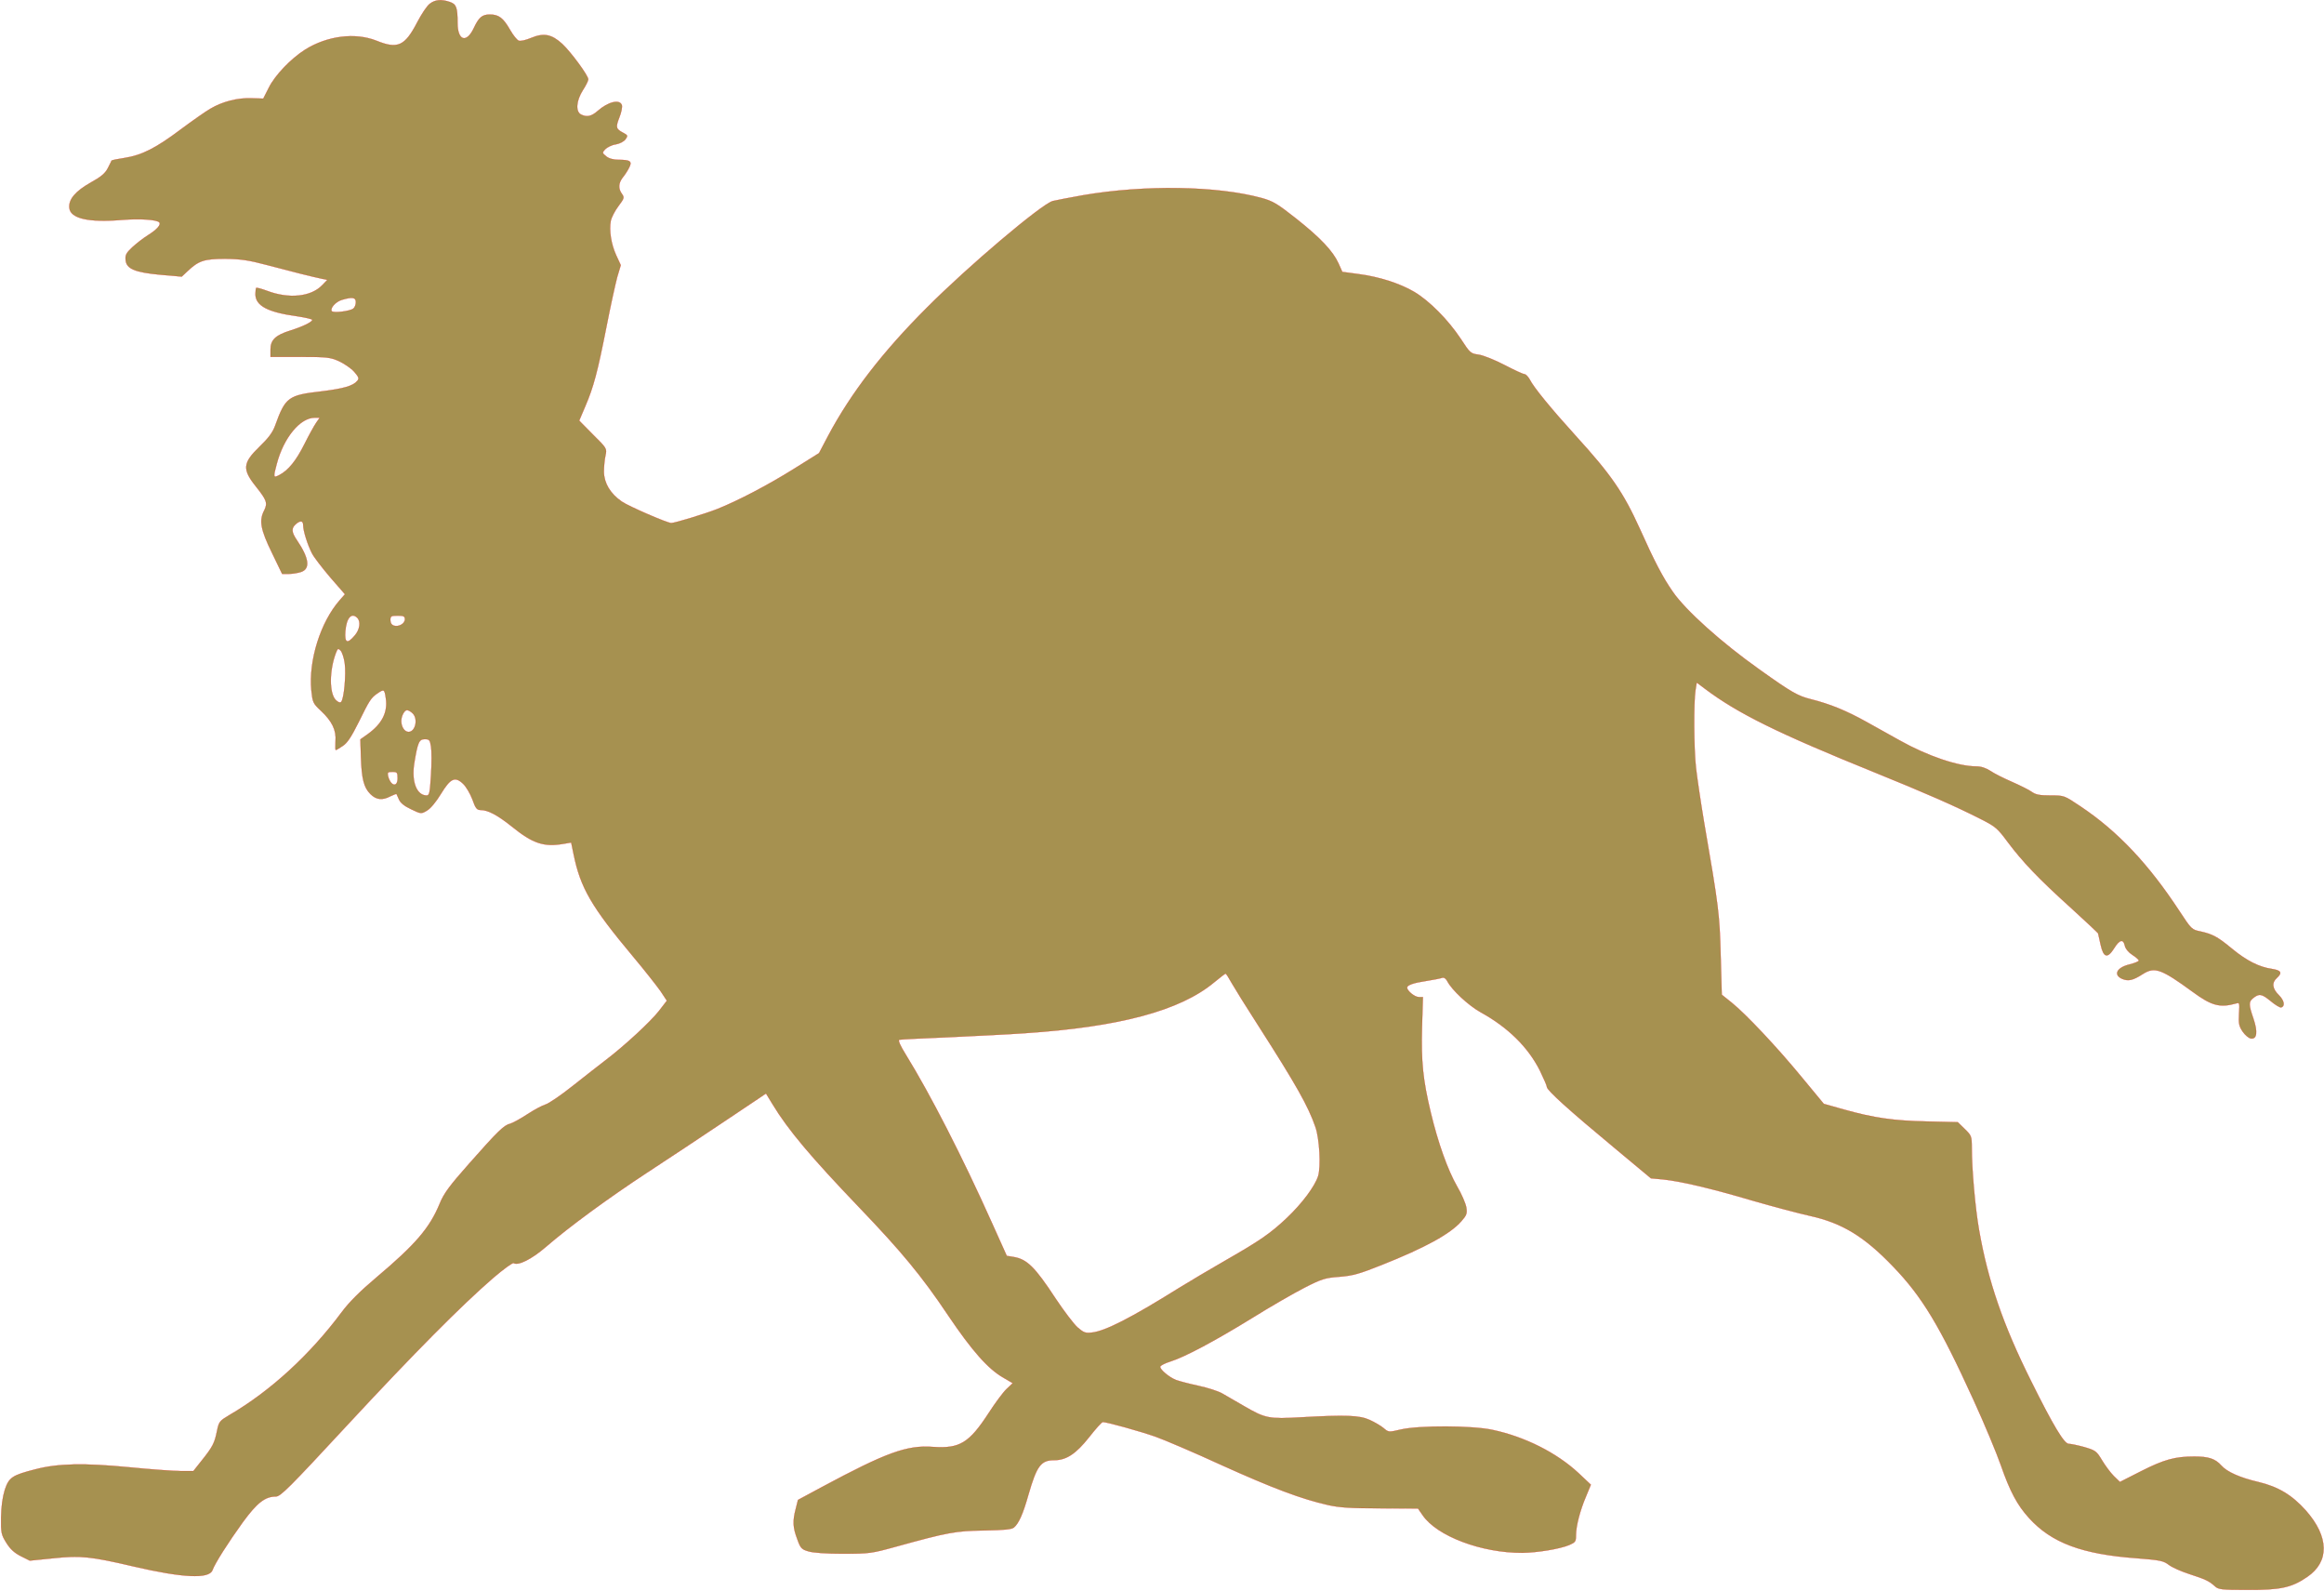
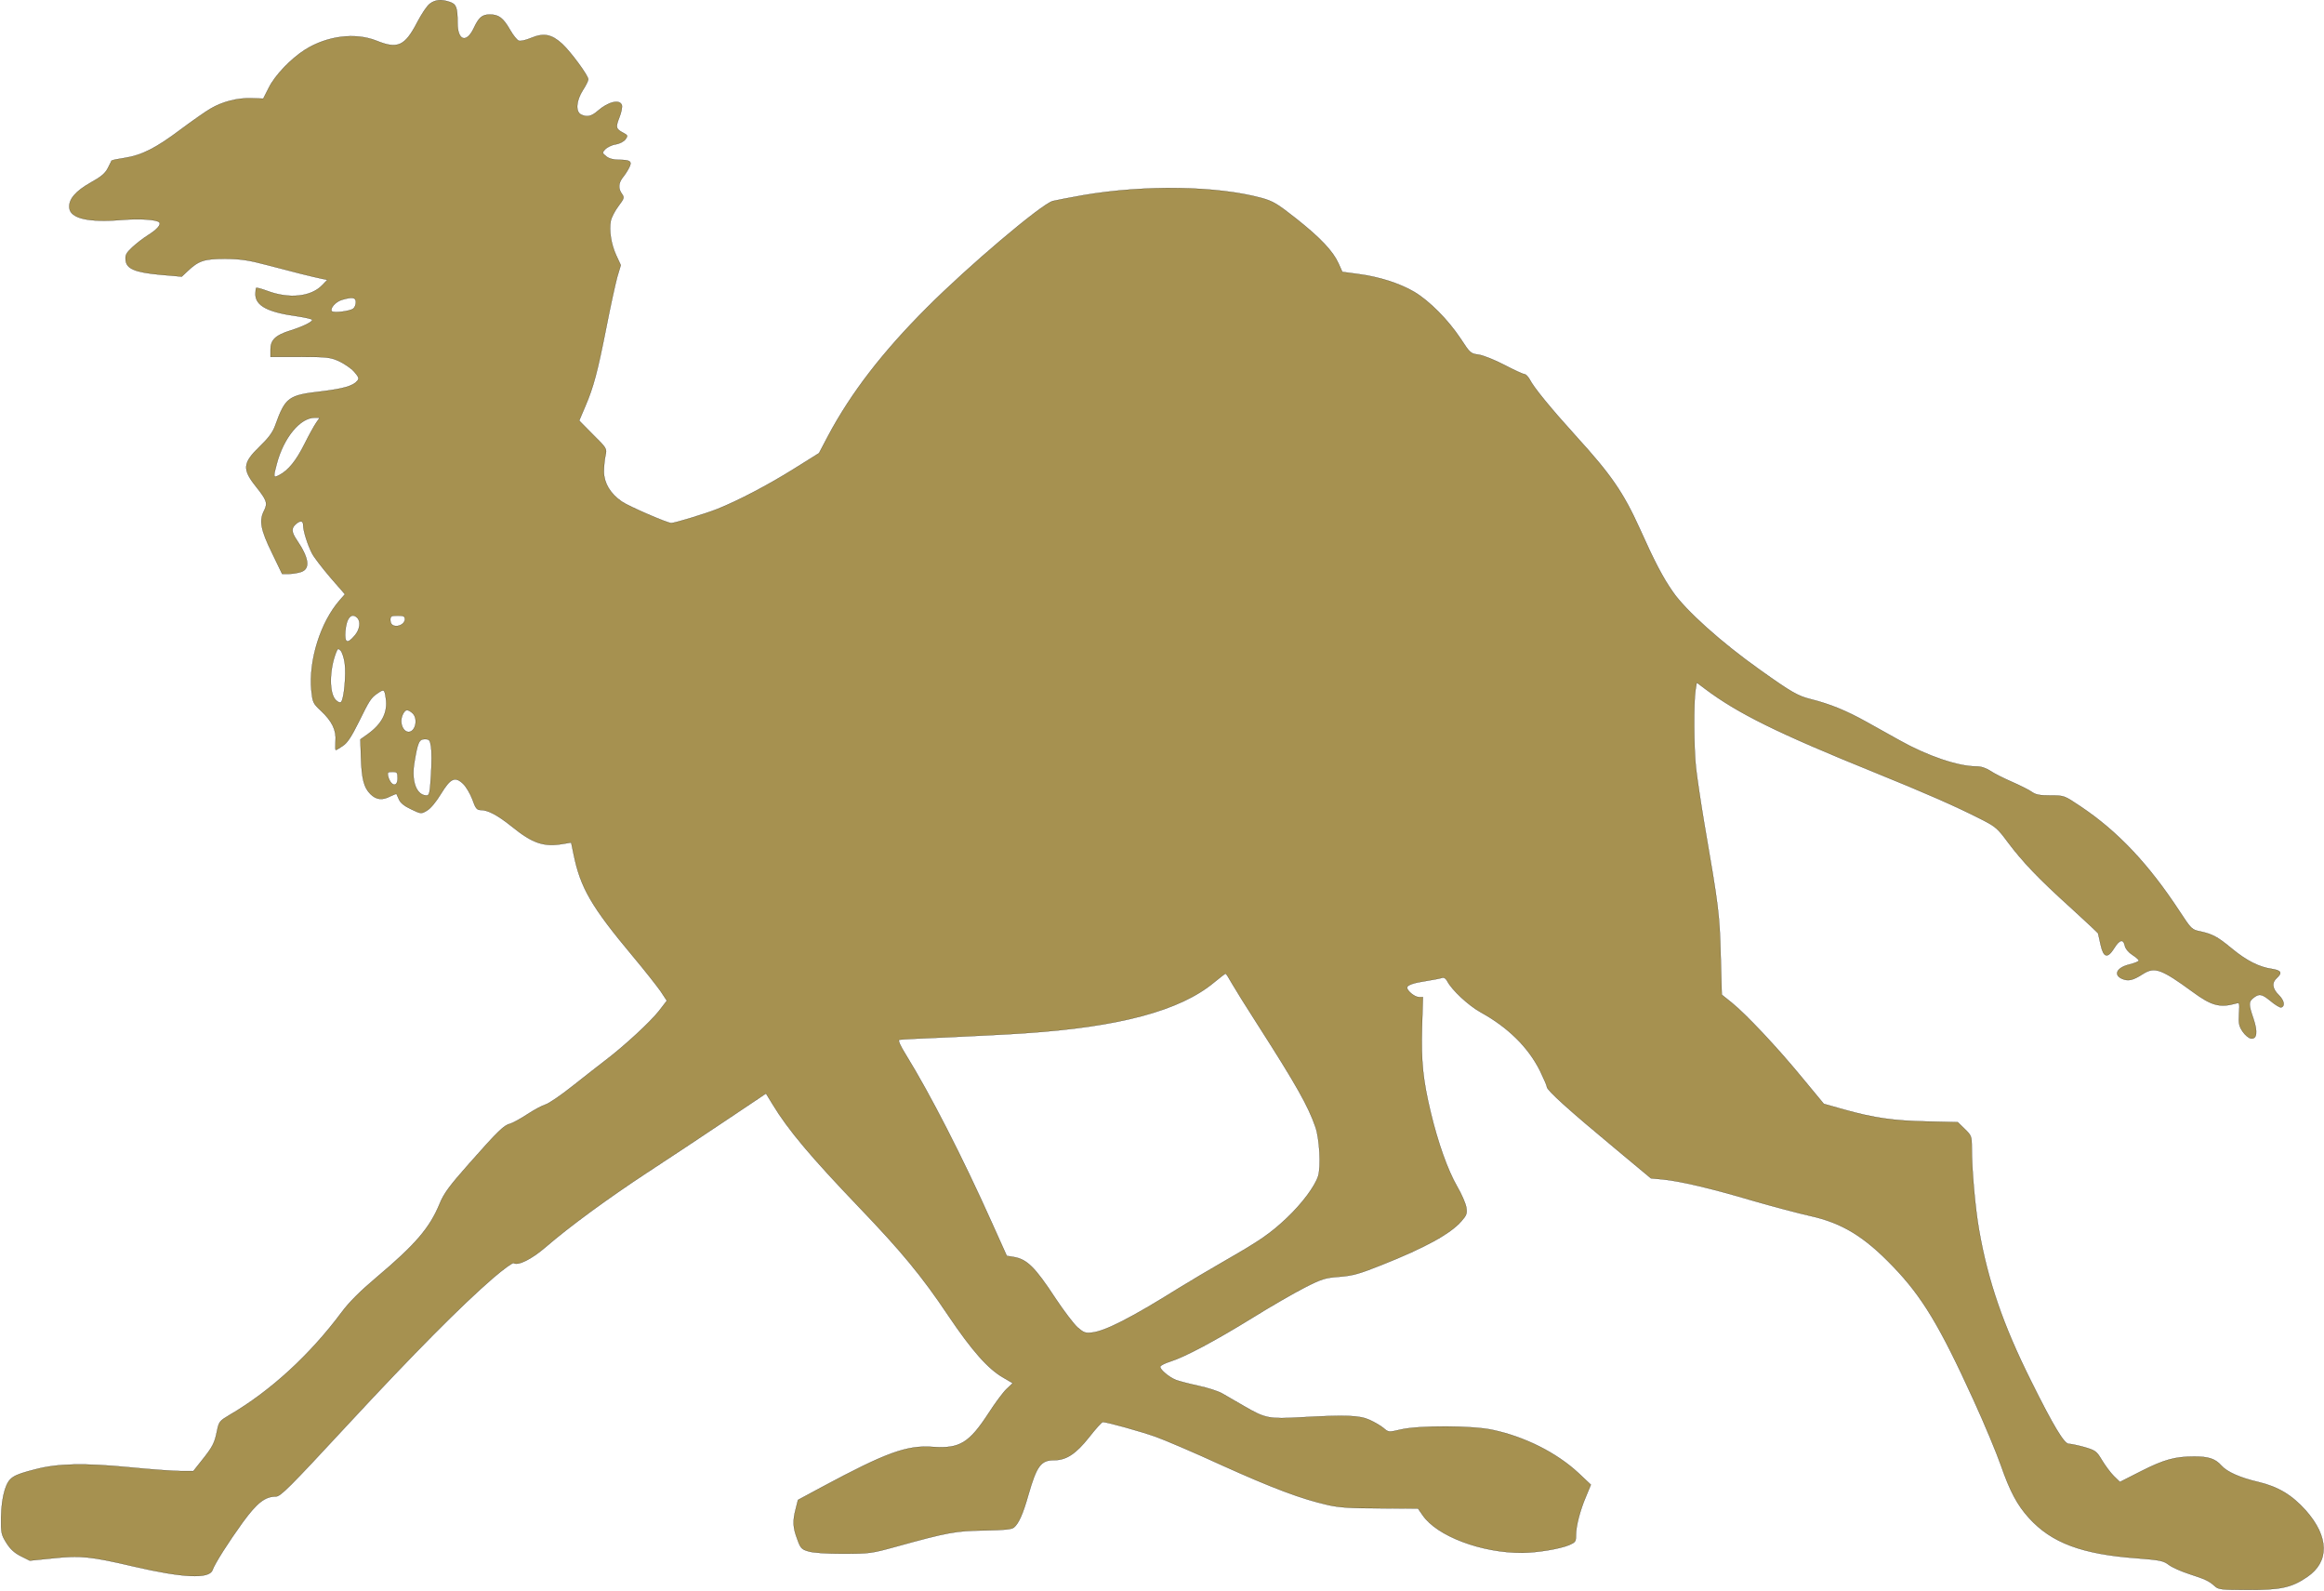
<svg xmlns="http://www.w3.org/2000/svg" version="1.0" width="1280pt" height="876pt" viewBox="0 0 1280 876" preserveAspectRatio="xMidYMid meet">
  <g transform="translate(0,876) scale(0.1,-0.1)">
-     <path fill="#a69150" stroke="red" d="M2367 8739 c-15 -11 -45 -56 -68 -100 -69 -133 -108 -151 -226 -103 -117 46 -270 27 -392 -49 -79 -50 -167 -142 -201 -211 l-30 -59 -65 2 c-75 3 -159 -18 -225 -57 -25 -14 -99 -66 -165 -115 -137 -103 -214 -142 -311 -157 -38 -6 -69 -12 -69 -13 0 -1 -9 -20 -20 -41 -15 -30 -37 -49 -95 -81 -85 -48 -123 -93 -118 -140 6 -58 105 -81 288 -66 100 8 192 2 207 -13 12 -12 -12 -40 -62 -71 -26 -16 -65 -47 -87 -67 -33 -31 -39 -43 -36 -70 4 -48 51 -68 194 -81 l115 -10 32 30 c61 58 92 68 207 68 86 -1 128 -7 230 -34 131 -35 255 -66 304 -76 l29 -6 -28 -29 c-62 -65 -184 -77 -305 -31 -30 11 -56 18 -59 16 -2 -3 -4 -19 -4 -35 0 -63 67 -99 228 -121 47 -7 85 -16 85 -20 0 -12 -51 -37 -121 -59 -81 -25 -109 -52 -109 -104 l0 -41 163 0 c149 0 166 -2 215 -24 28 -13 66 -39 83 -58 25 -29 28 -37 17 -50 -23 -28 -76 -43 -197 -58 -184 -21 -199 -32 -256 -190 -13 -36 -37 -68 -86 -115 -92 -89 -95 -124 -20 -218 60 -75 66 -92 47 -131 -30 -56 -21 -106 41 -233 l57 -118 36 0 c21 0 51 5 69 11 51 18 43 76 -24 175 -30 44 -31 65 -7 87 26 23 42 21 42 -5 0 -31 24 -107 48 -154 11 -22 57 -81 101 -133 l81 -93 -29 -33 c-106 -121 -172 -332 -156 -497 7 -65 9 -71 52 -111 62 -58 86 -107 81 -168 -1 -27 -1 -49 1 -49 3 0 20 10 39 23 25 16 47 50 88 132 59 120 67 133 104 158 35 24 38 22 45 -27 12 -77 -20 -141 -99 -198 l-41 -29 3 -97 c4 -121 16 -168 52 -204 32 -32 66 -36 111 -12 17 8 32 14 33 12 1 -2 7 -15 14 -31 8 -18 30 -36 67 -53 54 -26 55 -26 87 -7 19 11 50 48 76 91 53 87 78 99 123 56 16 -15 39 -54 51 -86 17 -49 25 -58 45 -58 40 0 92 -27 172 -91 116 -94 177 -114 286 -95 l41 7 13 -63 c38 -187 98 -290 328 -565 64 -76 131 -162 151 -190 l35 -53 -44 -57 c-46 -59 -190 -192 -294 -271 -33 -25 -113 -88 -179 -140 -65 -52 -133 -98 -150 -103 -17 -5 -63 -29 -101 -54 -38 -25 -80 -48 -94 -52 -35 -8 -68 -40 -227 -220 -109 -123 -139 -164 -162 -220 -55 -134 -133 -225 -349 -407 -90 -76 -151 -137 -191 -191 -175 -235 -392 -434 -616 -565 -57 -34 -60 -37 -71 -90 -13 -66 -24 -87 -84 -162 l-46 -58 -68 0 c-37 0 -165 9 -285 21 -249 24 -393 21 -516 -11 -130 -33 -147 -45 -170 -115 -12 -39 -19 -91 -20 -151 -1 -84 1 -94 29 -139 22 -35 44 -55 79 -73 l50 -25 129 13 c151 16 207 10 442 -45 271 -63 416 -70 435 -21 14 39 89 156 167 264 79 108 123 142 182 142 26 0 72 46 389 388 372 401 633 664 809 816 56 48 107 85 112 81 26 -15 99 22 176 88 128 111 345 270 560 411 110 72 302 199 427 283 l227 152 36 -59 c86 -142 212 -291 478 -569 232 -242 344 -377 488 -592 132 -196 222 -298 306 -345 l51 -30 -34 -32 c-19 -18 -62 -76 -97 -130 -109 -168 -161 -199 -308 -189 -144 11 -258 -31 -614 -222 l-130 -70 -12 -48 c-18 -68 -16 -104 8 -167 18 -51 24 -57 62 -68 26 -8 99 -13 192 -13 143 0 156 2 290 39 286 79 329 87 486 89 110 2 150 6 163 16 27 22 51 77 80 180 46 160 69 191 142 191 67 0 120 35 192 126 36 46 70 84 76 84 24 0 206 -51 289 -80 48 -17 213 -87 365 -157 279 -126 440 -187 587 -220 63 -14 124 -18 288 -18 l207 -1 25 -36 c78 -116 325 -209 550 -208 82 1 205 21 258 43 34 15 37 19 37 54 0 49 22 136 56 215 l26 63 -69 65 c-120 111 -294 199 -473 237 -112 24 -402 25 -504 2 -68 -16 -68 -16 -96 8 -16 13 -50 33 -77 45 -55 25 -130 28 -378 14 -176 -10 -196 -6 -310 60 -44 26 -99 57 -121 70 -23 14 -84 33 -135 44 -52 11 -107 26 -123 32 -37 15 -86 56 -86 72 0 7 26 20 58 30 79 25 244 113 452 241 96 60 223 133 283 164 98 50 115 55 195 61 74 6 109 16 232 65 239 95 378 171 439 241 29 33 32 42 27 76 -4 22 -26 74 -51 116 -52 91 -105 240 -145 407 -43 180 -53 279 -48 468 l5 167 -23 0 c-22 0 -64 34 -64 52 0 14 34 26 107 37 39 6 78 14 86 17 10 3 20 -3 28 -18 25 -49 117 -134 183 -171 151 -83 262 -192 327 -321 21 -43 39 -84 39 -91 0 -18 123 -129 369 -333 l204 -170 66 -6 c98 -10 268 -50 494 -117 111 -32 254 -70 317 -84 176 -39 298 -113 457 -279 160 -166 257 -327 443 -735 61 -133 128 -295 150 -358 50 -144 91 -221 155 -291 124 -137 292 -200 595 -222 128 -10 146 -14 175 -36 18 -14 68 -36 111 -50 92 -30 111 -39 142 -67 20 -19 35 -21 180 -21 181 -1 243 12 329 71 124 84 121 221 -7 366 -77 86 -153 131 -262 157 -99 23 -172 55 -203 90 -34 38 -70 50 -149 50 -106 0 -166 -16 -296 -82 l-114 -58 -34 33 c-18 18 -47 57 -65 87 -30 50 -36 54 -97 72 -36 10 -75 18 -86 18 -25 0 -85 99 -208 347 -153 306 -237 550 -286 831 -21 119 -40 335 -40 452 0 63 -2 68 -38 103 l-39 38 -169 4 c-185 4 -291 19 -459 66 l-110 31 -120 145 c-139 169 -309 349 -387 412 l-55 44 -6 216 c-6 225 -10 263 -91 731 -19 113 -39 249 -45 302 -12 106 -13 358 -3 426 l7 44 45 -34 c181 -136 399 -244 935 -461 279 -113 448 -187 587 -258 79 -40 91 -51 145 -124 84 -112 172 -204 347 -362 83 -76 152 -140 152 -143 1 -3 7 -31 14 -63 16 -71 38 -76 75 -17 29 47 50 51 58 13 4 -17 20 -37 42 -51 19 -12 35 -26 35 -31 0 -5 -23 -14 -50 -21 -72 -17 -92 -58 -41 -80 34 -14 59 -8 115 28 64 40 101 26 271 -98 106 -78 151 -90 241 -65 19 6 20 3 16 -57 -3 -54 0 -68 20 -98 13 -19 33 -36 45 -38 34 -5 39 36 14 110 -26 75 -26 91 -4 110 35 29 49 27 98 -13 26 -22 53 -38 59 -36 23 7 17 38 -13 68 -36 35 -40 68 -11 94 32 29 24 42 -27 50 -70 10 -139 45 -217 109 -82 68 -109 82 -175 97 -50 10 -51 12 -117 112 -169 258 -340 440 -547 578 -88 59 -88 59 -164 59 -59 0 -81 4 -103 20 -15 11 -64 35 -109 55 -44 19 -98 46 -118 60 -25 16 -51 25 -78 25 -100 0 -268 57 -420 142 -44 24 -126 70 -183 102 -113 63 -201 99 -308 126 -72 18 -106 37 -284 164 -209 148 -406 325 -477 428 -55 79 -102 169 -182 348 -90 198 -156 295 -352 510 -137 151 -232 267 -254 311 -9 16 -22 29 -29 29 -8 0 -57 23 -109 50 -54 28 -116 53 -142 57 -45 6 -48 8 -100 88 -69 104 -173 209 -256 258 -80 47 -193 83 -307 98 l-89 12 -21 47 c-31 68 -99 140 -234 247 -104 82 -126 95 -190 113 -248 67 -644 73 -983 15 -77 -14 -152 -28 -167 -32 -64 -19 -465 -358 -693 -587 -244 -244 -417 -468 -544 -706 l-50 -95 -139 -87 c-144 -90 -309 -176 -422 -221 -66 -26 -233 -77 -253 -77 -22 0 -234 92 -272 118 -64 44 -98 102 -99 164 0 29 4 70 9 91 8 37 7 39 -69 114 l-76 77 34 80 c45 105 67 187 116 436 22 113 49 235 59 273 l20 67 -25 54 c-28 61 -40 137 -30 190 4 19 23 56 42 81 32 43 34 47 19 68 -21 29 -19 59 5 90 12 14 27 38 35 54 18 34 7 43 -56 43 -31 0 -55 7 -70 19 -23 19 -23 20 -6 39 11 11 36 24 58 27 23 4 45 16 54 28 14 20 13 22 -13 36 -40 21 -42 30 -21 84 11 27 17 58 14 68 -11 34 -75 19 -132 -31 -35 -31 -61 -37 -94 -20 -30 17 -25 76 11 133 17 26 30 53 30 60 0 21 -95 150 -143 195 -59 54 -102 62 -172 33 -28 -12 -59 -19 -68 -15 -9 3 -31 30 -48 60 -37 65 -62 84 -111 84 -43 0 -61 -16 -89 -76 -40 -84 -89 -68 -89 30 0 85 -7 103 -42 115 -47 16 -82 13 -111 -10z m-407 -1643 c0 -13 -6 -29 -14 -35 -18 -15 -112 -26 -119 -14 -10 16 22 52 56 62 58 17 77 14 77 -13z m-218 -663 c-11 -16 -40 -68 -65 -118 -46 -92 -89 -145 -139 -171 -33 -17 -34 -13 -14 61 38 145 129 255 209 255 l28 0 -19 -27z m226 -1075 c20 -20 14 -65 -14 -97 -41 -49 -57 -42 -52 23 6 74 34 106 66 74z m262 -8 c0 -24 -34 -43 -60 -35 -13 4 -20 15 -20 31 0 21 4 24 40 24 33 0 40 -3 40 -20z m-331 -243 c8 -61 -4 -196 -20 -212 -6 -6 -17 -2 -30 11 -36 37 -36 161 1 259 10 25 12 27 26 13 8 -8 19 -40 23 -71z m373 -274 c32 -29 17 -103 -22 -103 -22 0 -40 28 -40 60 0 27 17 60 32 60 6 0 20 -7 30 -17z m102 -184 c4 -23 4 -93 0 -155 -6 -99 -9 -114 -24 -114 -55 0 -84 75 -69 174 19 118 27 136 58 136 26 0 29 -4 35 -41z m-184 -174 c0 -53 -39 -44 -53 13 -4 19 -1 22 24 22 26 0 29 -3 29 -35z m4594 -1128 c16 -28 81 -133 145 -232 212 -331 276 -445 316 -560 23 -65 31 -220 15 -271 -19 -58 -88 -150 -172 -230 -90 -85 -146 -124 -338 -234 -80 -46 -197 -115 -260 -154 -259 -162 -403 -235 -474 -243 -38 -5 -47 -1 -81 28 -21 19 -75 90 -121 159 -114 174 -158 217 -232 229 l-37 6 -81 180 c-164 366 -340 709 -475 928 -31 50 -44 79 -36 82 6 2 131 8 277 14 146 7 333 16 415 22 521 35 854 124 1041 279 33 27 61 49 64 49 3 1 18 -23 34 -52z" />
+     <path fill="#a69150" stroke="#000000" d="M2367 8739 c-15 -11 -45 -56 -68 -100 -69 -133 -108 -151 -226 -103 -117 46 -270 27 -392 -49 -79 -50 -167 -142 -201 -211 l-30 -59 -65 2 c-75 3 -159 -18 -225 -57 -25 -14 -99 -66 -165 -115 -137 -103 -214 -142 -311 -157 -38 -6 -69 -12 -69 -13 0 -1 -9 -20 -20 -41 -15 -30 -37 -49 -95 -81 -85 -48 -123 -93 -118 -140 6 -58 105 -81 288 -66 100 8 192 2 207 -13 12 -12 -12 -40 -62 -71 -26 -16 -65 -47 -87 -67 -33 -31 -39 -43 -36 -70 4 -48 51 -68 194 -81 l115 -10 32 30 c61 58 92 68 207 68 86 -1 128 -7 230 -34 131 -35 255 -66 304 -76 l29 -6 -28 -29 c-62 -65 -184 -77 -305 -31 -30 11 -56 18 -59 16 -2 -3 -4 -19 -4 -35 0 -63 67 -99 228 -121 47 -7 85 -16 85 -20 0 -12 -51 -37 -121 -59 -81 -25 -109 -52 -109 -104 l0 -41 163 0 c149 0 166 -2 215 -24 28 -13 66 -39 83 -58 25 -29 28 -37 17 -50 -23 -28 -76 -43 -197 -58 -184 -21 -199 -32 -256 -190 -13 -36 -37 -68 -86 -115 -92 -89 -95 -124 -20 -218 60 -75 66 -92 47 -131 -30 -56 -21 -106 41 -233 l57 -118 36 0 c21 0 51 5 69 11 51 18 43 76 -24 175 -30 44 -31 65 -7 87 26 23 42 21 42 -5 0 -31 24 -107 48 -154 11 -22 57 -81 101 -133 l81 -93 -29 -33 c-106 -121 -172 -332 -156 -497 7 -65 9 -71 52 -111 62 -58 86 -107 81 -168 -1 -27 -1 -49 1 -49 3 0 20 10 39 23 25 16 47 50 88 132 59 120 67 133 104 158 35 24 38 22 45 -27 12 -77 -20 -141 -99 -198 l-41 -29 3 -97 c4 -121 16 -168 52 -204 32 -32 66 -36 111 -12 17 8 32 14 33 12 1 -2 7 -15 14 -31 8 -18 30 -36 67 -53 54 -26 55 -26 87 -7 19 11 50 48 76 91 53 87 78 99 123 56 16 -15 39 -54 51 -86 17 -49 25 -58 45 -58 40 0 92 -27 172 -91 116 -94 177 -114 286 -95 l41 7 13 -63 c38 -187 98 -290 328 -565 64 -76 131 -162 151 -190 l35 -53 -44 -57 c-46 -59 -190 -192 -294 -271 -33 -25 -113 -88 -179 -140 -65 -52 -133 -98 -150 -103 -17 -5 -63 -29 -101 -54 -38 -25 -80 -48 -94 -52 -35 -8 -68 -40 -227 -220 -109 -123 -139 -164 -162 -220 -55 -134 -133 -225 -349 -407 -90 -76 -151 -137 -191 -191 -175 -235 -392 -434 -616 -565 -57 -34 -60 -37 -71 -90 -13 -66 -24 -87 -84 -162 l-46 -58 -68 0 c-37 0 -165 9 -285 21 -249 24 -393 21 -516 -11 -130 -33 -147 -45 -170 -115 -12 -39 -19 -91 -20 -151 -1 -84 1 -94 29 -139 22 -35 44 -55 79 -73 l50 -25 129 13 c151 16 207 10 442 -45 271 -63 416 -70 435 -21 14 39 89 156 167 264 79 108 123 142 182 142 26 0 72 46 389 388 372 401 633 664 809 816 56 48 107 85 112 81 26 -15 99 22 176 88 128 111 345 270 560 411 110 72 302 199 427 283 l227 152 36 -59 c86 -142 212 -291 478 -569 232 -242 344 -377 488 -592 132 -196 222 -298 306 -345 l51 -30 -34 -32 c-19 -18 -62 -76 -97 -130 -109 -168 -161 -199 -308 -189 -144 11 -258 -31 -614 -222 l-130 -70 -12 -48 c-18 -68 -16 -104 8 -167 18 -51 24 -57 62 -68 26 -8 99 -13 192 -13 143 0 156 2 290 39 286 79 329 87 486 89 110 2 150 6 163 16 27 22 51 77 80 180 46 160 69 191 142 191 67 0 120 35 192 126 36 46 70 84 76 84 24 0 206 -51 289 -80 48 -17 213 -87 365 -157 279 -126 440 -187 587 -220 63 -14 124 -18 288 -18 l207 -1 25 -36 c78 -116 325 -209 550 -208 82 1 205 21 258 43 34 15 37 19 37 54 0 49 22 136 56 215 l26 63 -69 65 c-120 111 -294 199 -473 237 -112 24 -402 25 -504 2 -68 -16 -68 -16 -96 8 -16 13 -50 33 -77 45 -55 25 -130 28 -378 14 -176 -10 -196 -6 -310 60 -44 26 -99 57 -121 70 -23 14 -84 33 -135 44 -52 11 -107 26 -123 32 -37 15 -86 56 -86 72 0 7 26 20 58 30 79 25 244 113 452 241 96 60 223 133 283 164 98 50 115 55 195 61 74 6 109 16 232 65 239 95 378 171 439 241 29 33 32 42 27 76 -4 22 -26 74 -51 116 -52 91 -105 240 -145 407 -43 180 -53 279 -48 468 l5 167 -23 0 c-22 0 -64 34 -64 52 0 14 34 26 107 37 39 6 78 14 86 17 10 3 20 -3 28 -18 25 -49 117 -134 183 -171 151 -83 262 -192 327 -321 21 -43 39 -84 39 -91 0 -18 123 -129 369 -333 l204 -170 66 -6 c98 -10 268 -50 494 -117 111 -32 254 -70 317 -84 176 -39 298 -113 457 -279 160 -166 257 -327 443 -735 61 -133 128 -295 150 -358 50 -144 91 -221 155 -291 124 -137 292 -200 595 -222 128 -10 146 -14 175 -36 18 -14 68 -36 111 -50 92 -30 111 -39 142 -67 20 -19 35 -21 180 -21 181 -1 243 12 329 71 124 84 121 221 -7 366 -77 86 -153 131 -262 157 -99 23 -172 55 -203 90 -34 38 -70 50 -149 50 -106 0 -166 -16 -296 -82 l-114 -58 -34 33 c-18 18 -47 57 -65 87 -30 50 -36 54 -97 72 -36 10 -75 18 -86 18 -25 0 -85 99 -208 347 -153 306 -237 550 -286 831 -21 119 -40 335 -40 452 0 63 -2 68 -38 103 l-39 38 -169 4 c-185 4 -291 19 -459 66 l-110 31 -120 145 c-139 169 -309 349 -387 412 l-55 44 -6 216 c-6 225 -10 263 -91 731 -19 113 -39 249 -45 302 -12 106 -13 358 -3 426 l7 44 45 -34 c181 -136 399 -244 935 -461 279 -113 448 -187 587 -258 79 -40 91 -51 145 -124 84 -112 172 -204 347 -362 83 -76 152 -140 152 -143 1 -3 7 -31 14 -63 16 -71 38 -76 75 -17 29 47 50 51 58 13 4 -17 20 -37 42 -51 19 -12 35 -26 35 -31 0 -5 -23 -14 -50 -21 -72 -17 -92 -58 -41 -80 34 -14 59 -8 115 28 64 40 101 26 271 -98 106 -78 151 -90 241 -65 19 6 20 3 16 -57 -3 -54 0 -68 20 -98 13 -19 33 -36 45 -38 34 -5 39 36 14 110 -26 75 -26 91 -4 110 35 29 49 27 98 -13 26 -22 53 -38 59 -36 23 7 17 38 -13 68 -36 35 -40 68 -11 94 32 29 24 42 -27 50 -70 10 -139 45 -217 109 -82 68 -109 82 -175 97 -50 10 -51 12 -117 112 -169 258 -340 440 -547 578 -88 59 -88 59 -164 59 -59 0 -81 4 -103 20 -15 11 -64 35 -109 55 -44 19 -98 46 -118 60 -25 16 -51 25 -78 25 -100 0 -268 57 -420 142 -44 24 -126 70 -183 102 -113 63 -201 99 -308 126 -72 18 -106 37 -284 164 -209 148 -406 325 -477 428 -55 79 -102 169 -182 348 -90 198 -156 295 -352 510 -137 151 -232 267 -254 311 -9 16 -22 29 -29 29 -8 0 -57 23 -109 50 -54 28 -116 53 -142 57 -45 6 -48 8 -100 88 -69 104 -173 209 -256 258 -80 47 -193 83 -307 98 l-89 12 -21 47 c-31 68 -99 140 -234 247 -104 82 -126 95 -190 113 -248 67 -644 73 -983 15 -77 -14 -152 -28 -167 -32 -64 -19 -465 -358 -693 -587 -244 -244 -417 -468 -544 -706 l-50 -95 -139 -87 c-144 -90 -309 -176 -422 -221 -66 -26 -233 -77 -253 -77 -22 0 -234 92 -272 118 -64 44 -98 102 -99 164 0 29 4 70 9 91 8 37 7 39 -69 114 l-76 77 34 80 c45 105 67 187 116 436 22 113 49 235 59 273 l20 67 -25 54 c-28 61 -40 137 -30 190 4 19 23 56 42 81 32 43 34 47 19 68 -21 29 -19 59 5 90 12 14 27 38 35 54 18 34 7 43 -56 43 -31 0 -55 7 -70 19 -23 19 -23 20 -6 39 11 11 36 24 58 27 23 4 45 16 54 28 14 20 13 22 -13 36 -40 21 -42 30 -21 84 11 27 17 58 14 68 -11 34 -75 19 -132 -31 -35 -31 -61 -37 -94 -20 -30 17 -25 76 11 133 17 26 30 53 30 60 0 21 -95 150 -143 195 -59 54 -102 62 -172 33 -28 -12 -59 -19 -68 -15 -9 3 -31 30 -48 60 -37 65 -62 84 -111 84 -43 0 -61 -16 -89 -76 -40 -84 -89 -68 -89 30 0 85 -7 103 -42 115 -47 16 -82 13 -111 -10z m-407 -1643 c0 -13 -6 -29 -14 -35 -18 -15 -112 -26 -119 -14 -10 16 22 52 56 62 58 17 77 14 77 -13z m-218 -663 c-11 -16 -40 -68 -65 -118 -46 -92 -89 -145 -139 -171 -33 -17 -34 -13 -14 61 38 145 129 255 209 255 l28 0 -19 -27z m226 -1075 c20 -20 14 -65 -14 -97 -41 -49 -57 -42 -52 23 6 74 34 106 66 74z m262 -8 c0 -24 -34 -43 -60 -35 -13 4 -20 15 -20 31 0 21 4 24 40 24 33 0 40 -3 40 -20z m-331 -243 c8 -61 -4 -196 -20 -212 -6 -6 -17 -2 -30 11 -36 37 -36 161 1 259 10 25 12 27 26 13 8 -8 19 -40 23 -71z m373 -274 c32 -29 17 -103 -22 -103 -22 0 -40 28 -40 60 0 27 17 60 32 60 6 0 20 -7 30 -17z m102 -184 c4 -23 4 -93 0 -155 -6 -99 -9 -114 -24 -114 -55 0 -84 75 -69 174 19 118 27 136 58 136 26 0 29 -4 35 -41z m-184 -174 c0 -53 -39 -44 -53 13 -4 19 -1 22 24 22 26 0 29 -3 29 -35z m4594 -1128 c16 -28 81 -133 145 -232 212 -331 276 -445 316 -560 23 -65 31 -220 15 -271 -19 -58 -88 -150 -172 -230 -90 -85 -146 -124 -338 -234 -80 -46 -197 -115 -260 -154 -259 -162 -403 -235 -474 -243 -38 -5 -47 -1 -81 28 -21 19 -75 90 -121 159 -114 174 -158 217 -232 229 l-37 6 -81 180 c-164 366 -340 709 -475 928 -31 50 -44 79 -36 82 6 2 131 8 277 14 146 7 333 16 415 22 521 35 854 124 1041 279 33 27 61 49 64 49 3 1 18 -23 34 -52z" />
  </g>
</svg>
